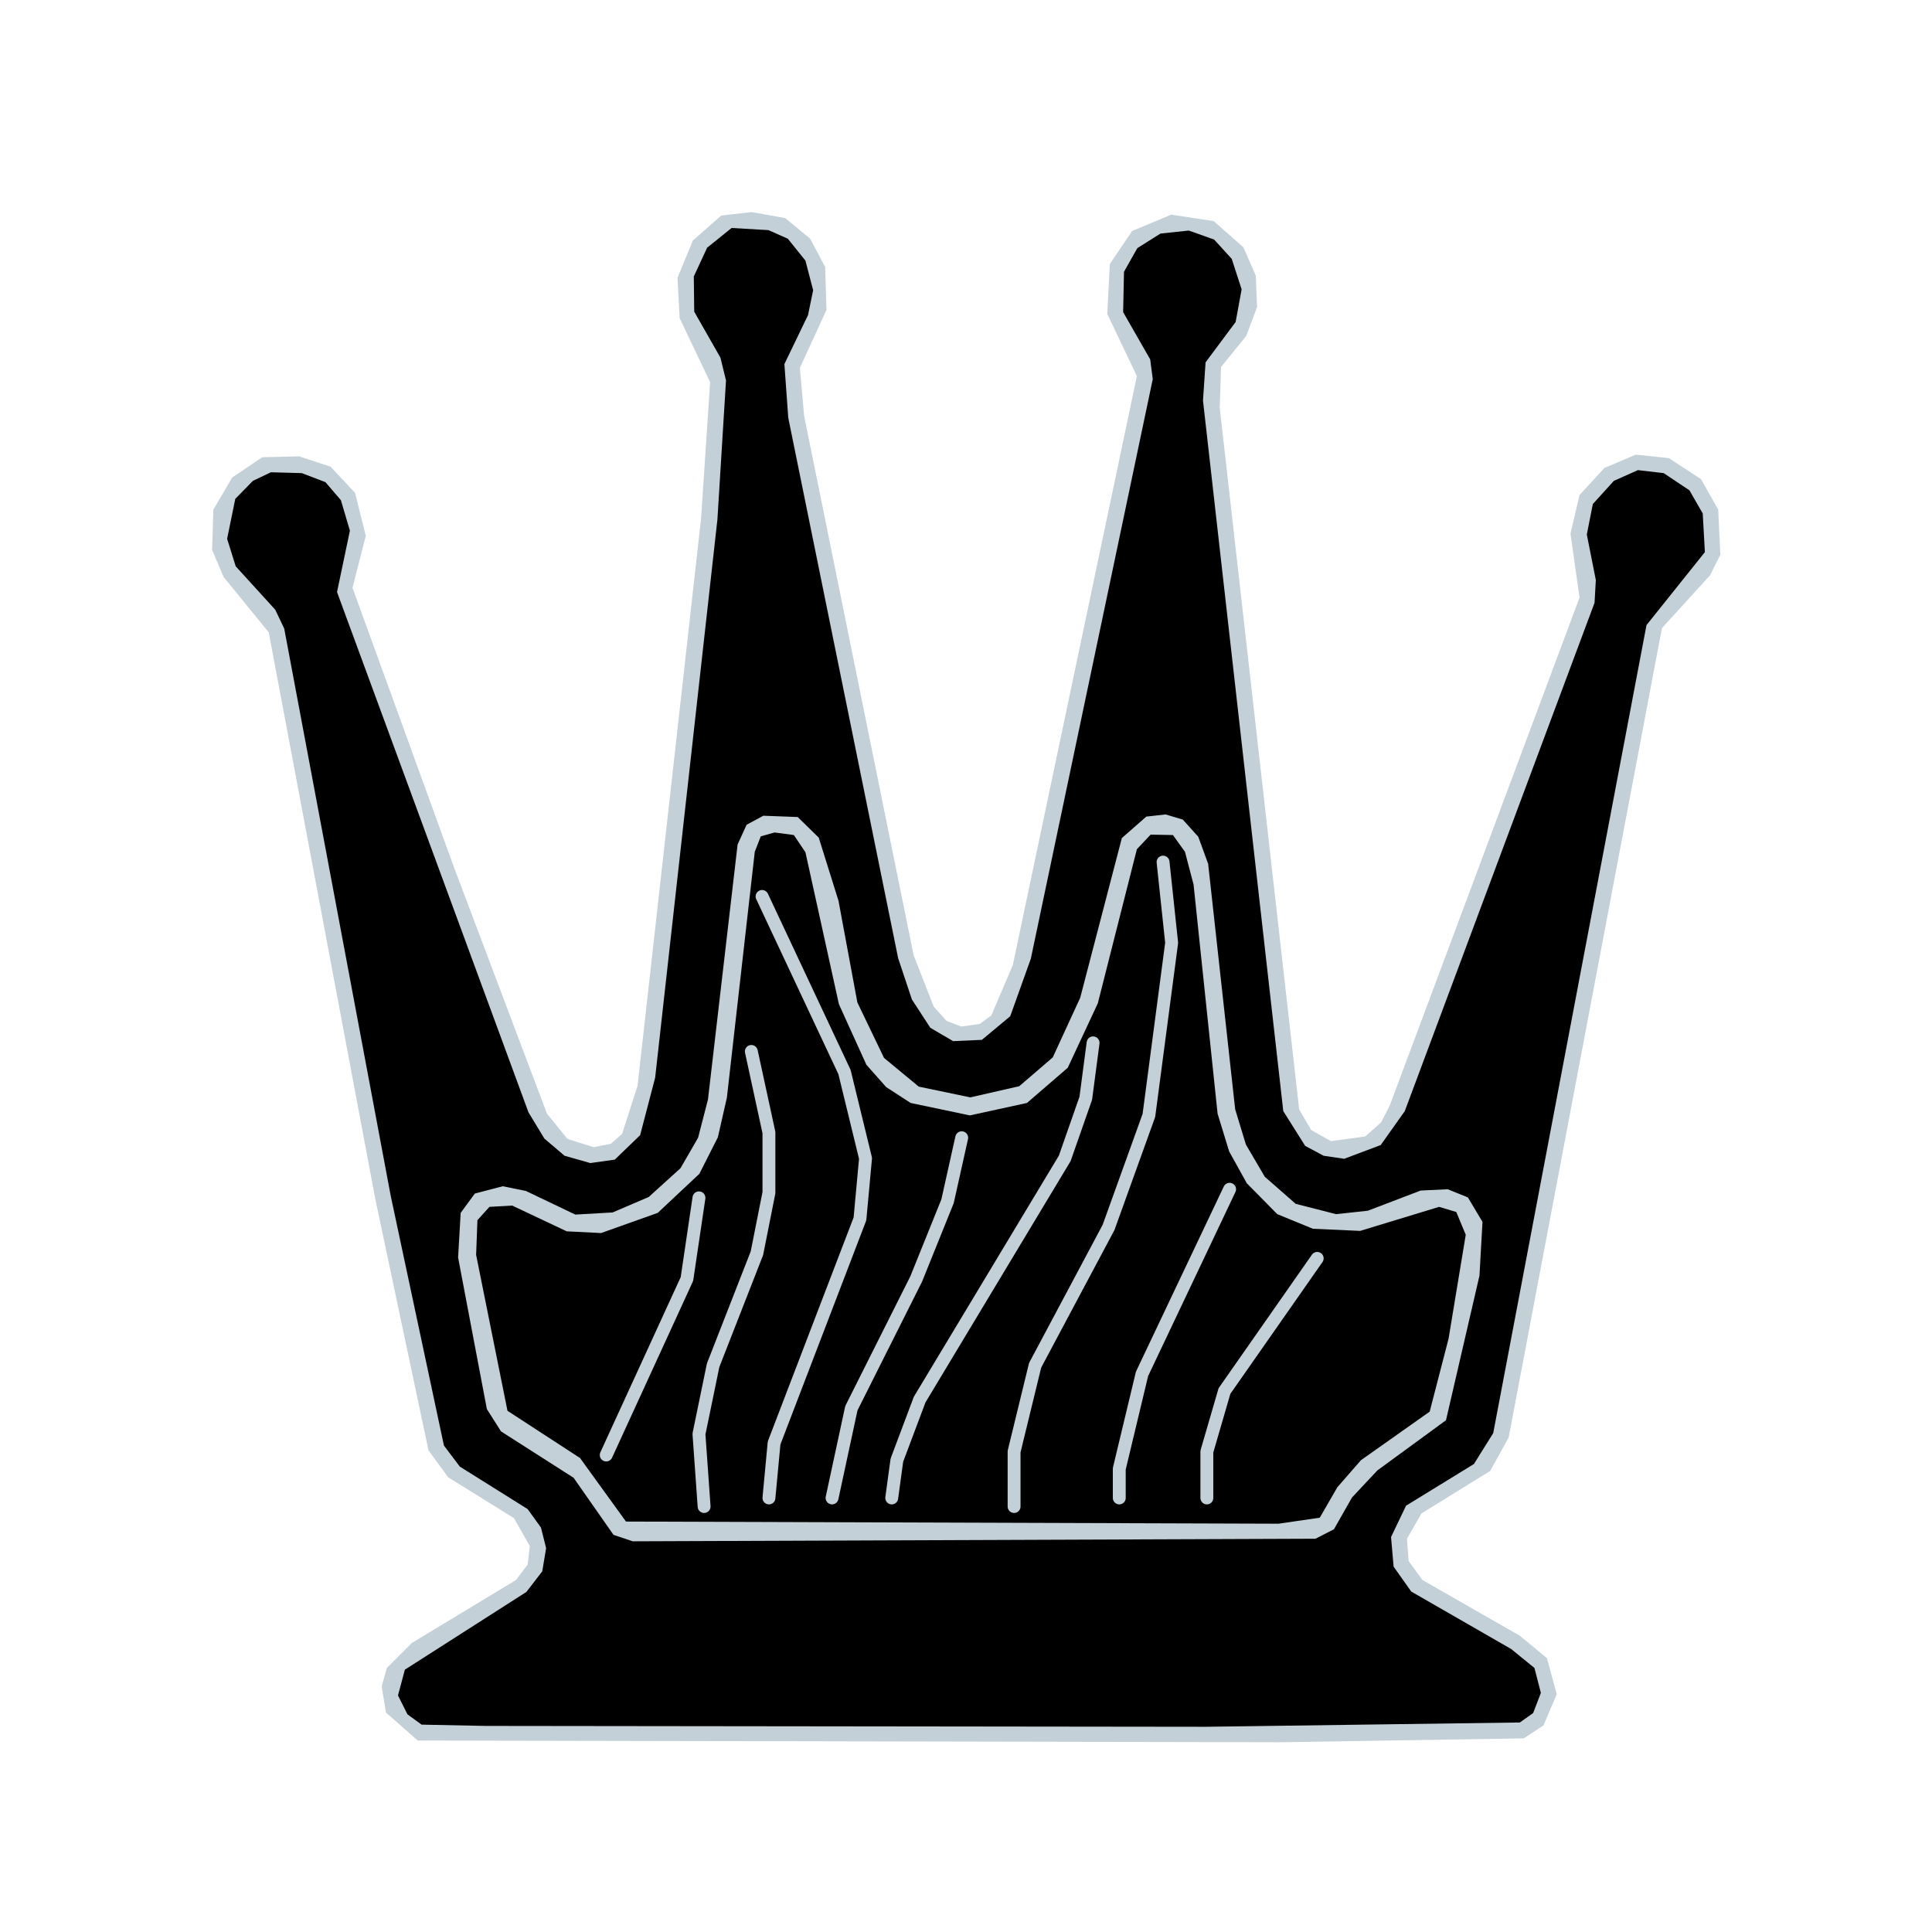
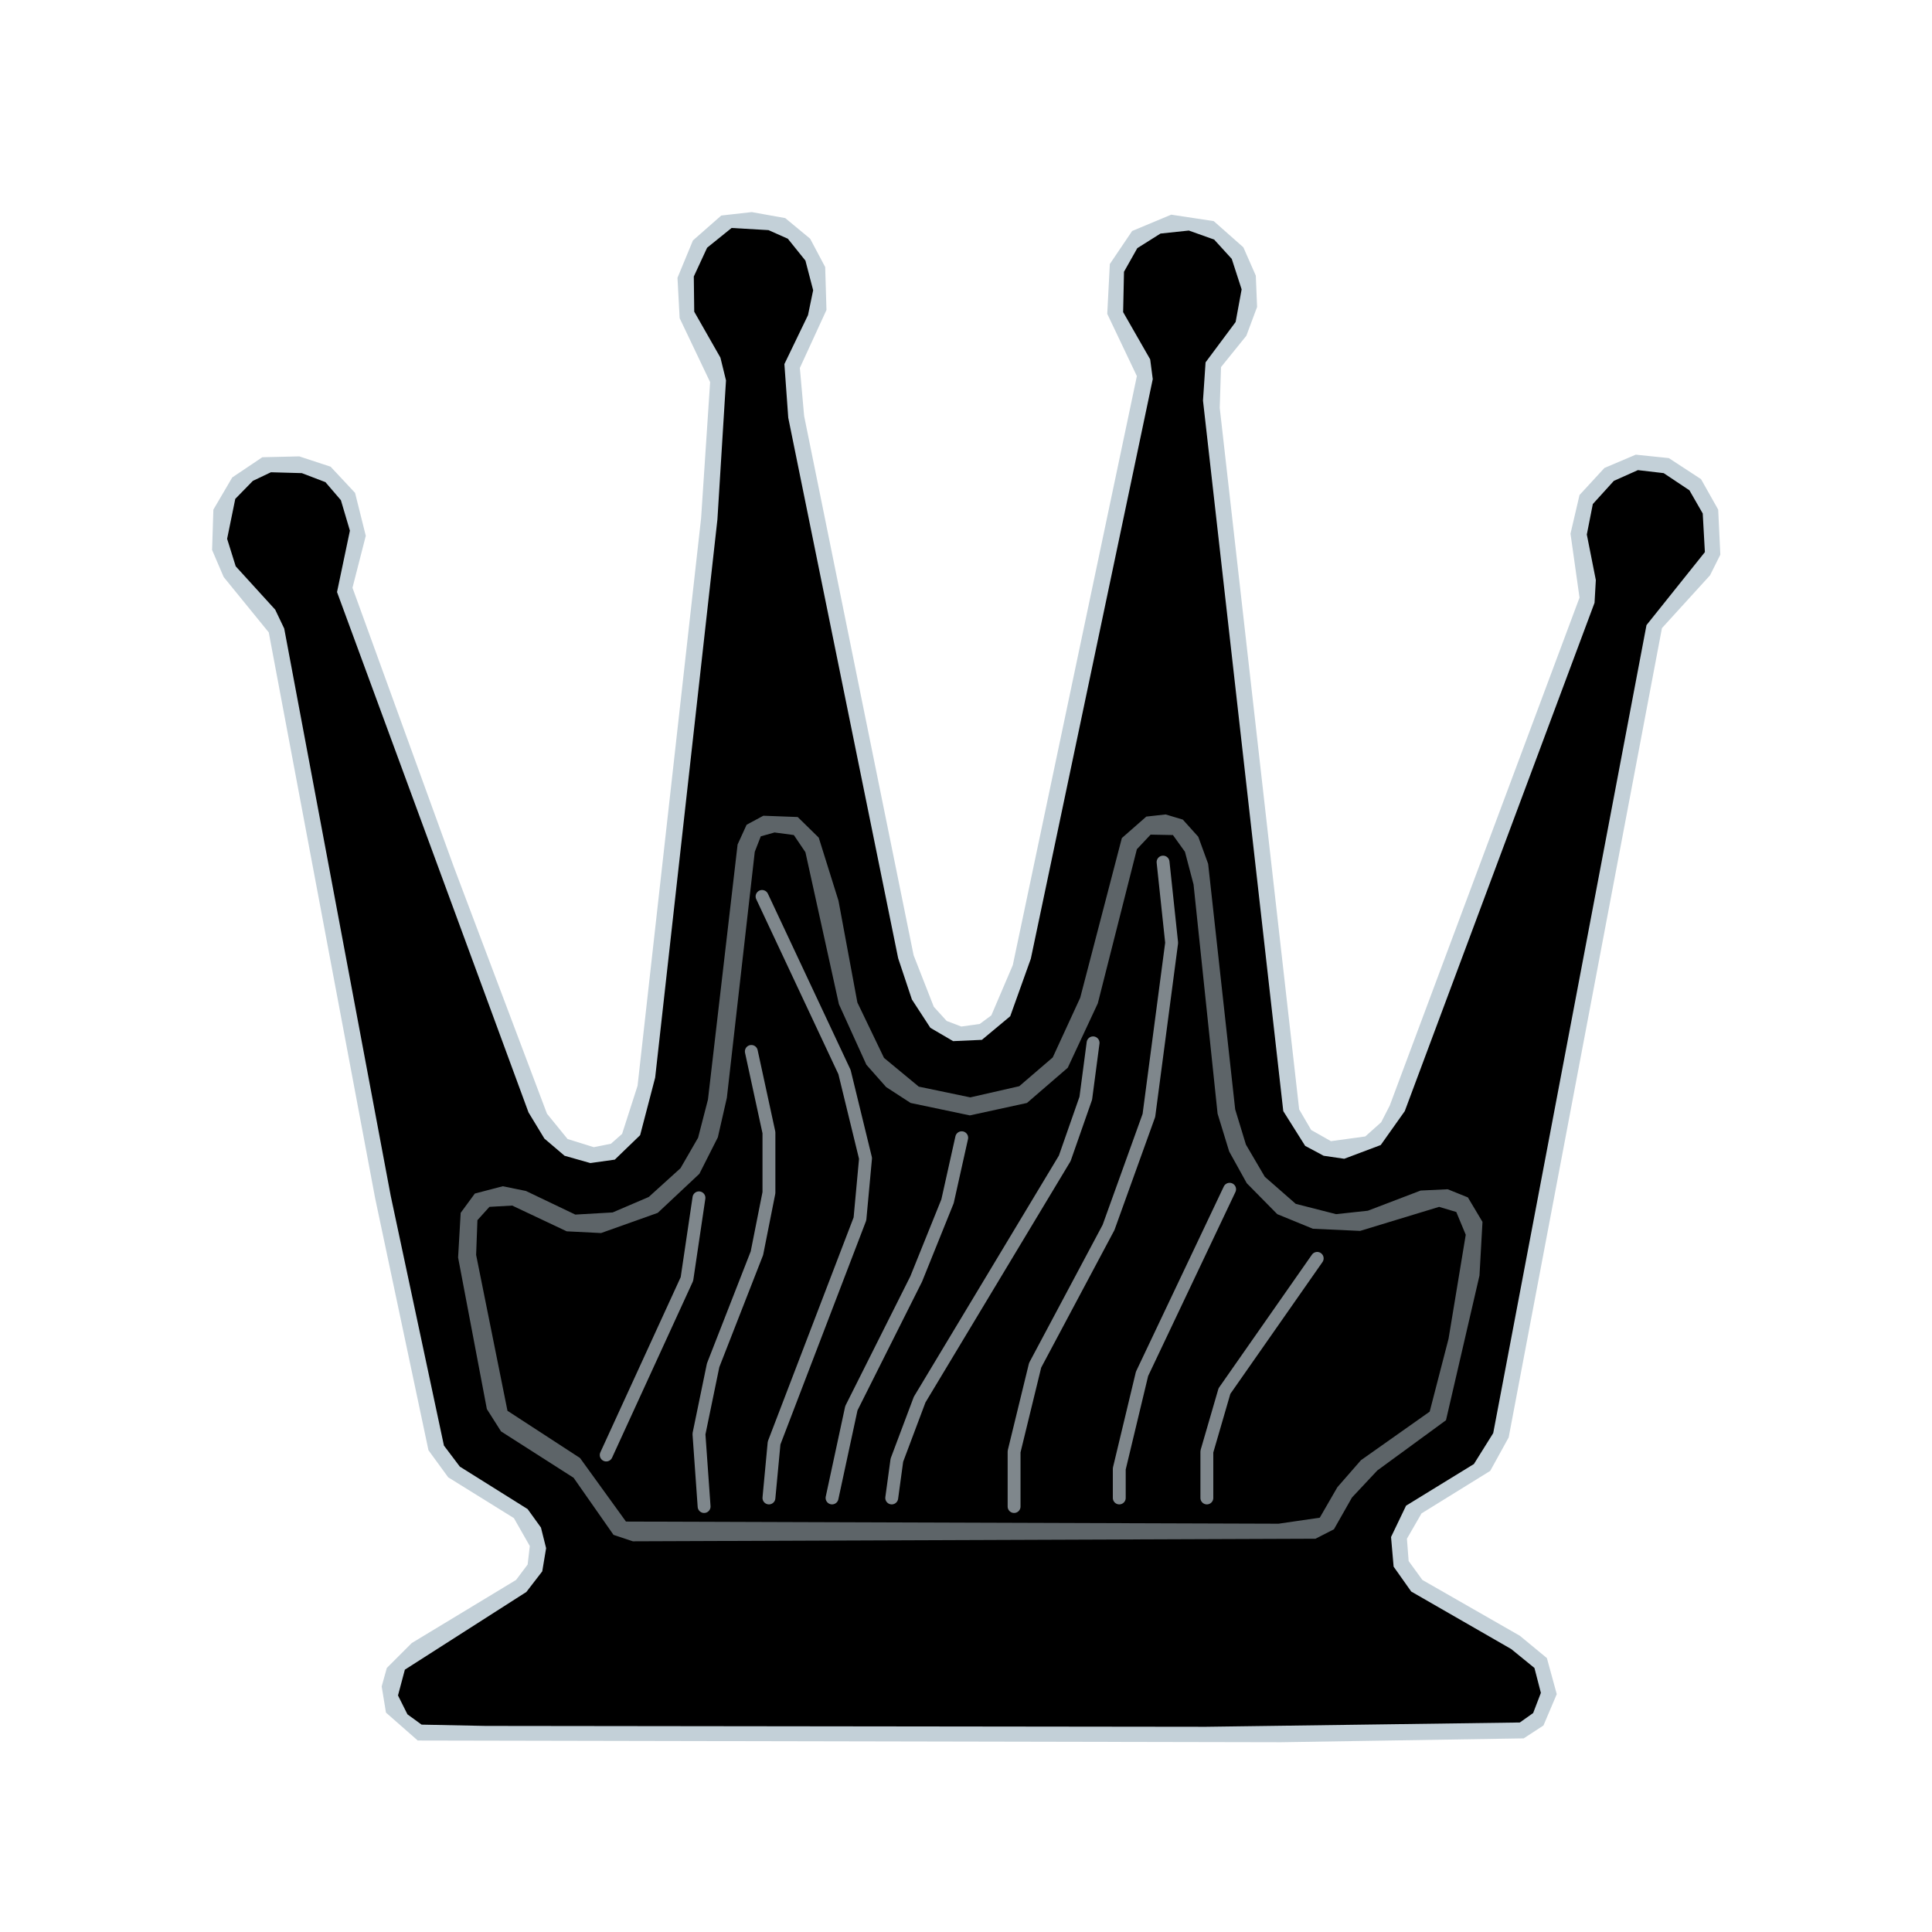
<svg xmlns="http://www.w3.org/2000/svg" viewBox="0 0 45 45" width="45" height="45">
  <path fill="#c3d0d8" d="M9.73 40.54L8.99 39.89L8.89 39.28L9.01 38.85L9.59 38.27L12.02 36.8L12.29 36.44L12.34 36.01L11.97 35.36L10.44 34.41L9.98 33.78L8.74 27.92L6.26 14.73L5.21 13.44L4.94 12.81L4.97 11.87L5.41 11.12L6.11 10.65L6.97 10.63L7.7 10.87L8.27 11.48L8.52 12.48L8.21 13.69L10.57 20.19L12.74 25.94L13.22 26.53L13.83 26.72L14.23 26.64L14.49 26.41L14.85 25.29L16.33 12.07L16.54 8.9L15.83 7.41L15.78 6.47L16.14 5.6L16.8 5.02L17.51 4.94L18.29 5.08L18.87 5.56L19.22 6.22L19.25 7.22L18.63 8.57L18.73 9.69L21.28 22.25L21.75 23.45L22.05 23.78L22.39 23.91L22.82 23.85L23.09 23.65L23.59 22.48L26.48 8.76L25.79 7.31L25.85 6.15L26.37 5.38L27.28 5L28.27 5.15L28.96 5.76L29.25 6.42L29.28 7.15L29.03 7.82L28.44 8.55L28.41 9.5L30.26 25.84L30.54 26.32L31 26.58L31.8 26.47L32.17 26.14L32.37 25.75L36.79 13.92L36.58 12.43L36.79 11.53L37.37 10.9L38.1 10.59L38.87 10.67L39.62 11.16L40.02 11.87L40.07 12.92L39.83 13.4L38.71 14.63L35.14 33.48L34.71 34.26L33.11 35.25L32.77 35.84L32.81 36.36L33.13 36.8L35.4 38.1L36.03 38.62L36.26 39.46L35.95 40.19L35.49 40.49L29.84 40.58Z" />
  <path fill="#000" d="M8.15 12.36L7.85 13.79L12.31 25.91L12.68 26.52L13.15 26.92L13.75 27.09L14.32 27.01L14.91 26.44L15.26 25.1L16.71 12.1L16.91 8.86L16.78 8.33L16.17 7.26L16.16 6.44L16.47 5.77L17.04 5.31L17.9 5.36L18.35 5.56L18.76 6.07L18.94 6.76L18.82 7.34L18.27 8.48L18.36 9.73L20.92 22.32L21.24 23.28L21.67 23.94L22.2 24.25L22.87 24.22L23.53 23.67L24.01 22.33L26.85 8.83L26.79 8.37L26.16 7.27L26.18 6.33L26.49 5.78L27.03 5.44L27.69 5.37L28.28 5.58L28.69 6.03L28.92 6.74L28.78 7.5L28.08 8.44L28.02 9.33L29.89 25.88L30.4 26.69L30.83 26.92L31.31 26.99L32.16 26.67L32.72 25.88L37.14 14.04L37.17 13.51L36.96 12.45L37.1 11.74L37.59 11.2L38.15 10.95L38.75 11.02L39.35 11.42L39.66 11.96L39.71 12.86L38.35 14.56L34.78 33.38L34.33 34.1L32.75 35.07L32.4 35.8L32.46 36.49L32.87 37.07L35.2 38.41L35.74 38.85L35.89 39.43L35.71 39.9L35.4 40.12L28.09 40.22L11.31 40.2L9.82 40.17L9.49 39.93L9.27 39.49L9.43 38.89L12.26 37.08L12.63 36.6L12.72 36.06L12.6 35.58L12.29 35.15L10.71 34.16L10.34 33.67L9.1 27.85L6.62 14.64L6.41 14.2L5.49 13.19L5.29 12.55L5.48 11.62L5.89 11.2L6.31 11L7.03 11.02L7.58 11.23L7.94 11.65Z" />
-   <path fill="#c3d0d8" d="M13.36 34.42L11.67 33.34L11.34 32.82L10.67 29.29L10.73 28.25L11.06 27.8L11.71 27.63L12.25 27.74L13.4 28.29L14.27 28.24L15.11 27.88L15.85 27.21L16.26 26.5L16.49 25.61L17.18 19.67L17.39 19.21L17.78 19L18.58 19.03L19.07 19.51L19.53 20.98L19.97 23.35L20.59 24.64L21.4 25.31L22.6 25.56L23.74 25.3L24.52 24.63L25.16 23.24L26.13 19.52L26.7 19.02L27.15 18.97L27.55 19.09L27.91 19.49L28.14 20.12L28.77 25.84L29.02 26.66L29.46 27.41L30.18 28.04L31.12 28.28L31.86 28.2L33.09 27.73L33.72 27.7L34.19 27.89L34.53 28.46L34.46 29.71L33.68 33.08L32.08 34.25L31.49 34.88L31.07 35.62L30.64 35.84L14.74 35.9L14.29 35.75ZM11.09 29.23L11.82 32.86L13.51 33.96L14.58 35.44L29.78 35.49L30.74 35.35L31.15 34.64L31.7 34.01L33.3 32.88L33.74 31.18L34.14 28.76L33.92 28.23L33.52 28.11L31.68 28.67L30.58 28.62L29.75 28.28L29.04 27.56L28.63 26.82L28.36 25.94L27.8 20.6L27.6 19.84L27.32 19.45L26.8 19.44L26.48 19.78L25.57 23.37L24.87 24.87L23.92 25.69L22.59 25.98L21.21 25.69L20.64 25.32L20.18 24.8L19.54 23.39L18.76 19.85L18.49 19.45L18.04 19.39L17.72 19.48L17.58 19.84L16.93 25.57L16.72 26.49L16.29 27.34L15.32 28.25L14 28.72L13.2 28.68L11.93 28.08L11.4 28.11L11.12 28.42Z" />
-   <path fill="none" stroke="#c3d0d8" stroke-width="0.3" stroke-linecap="round" stroke-linejoin="round" d="M27.09 20.08L27.29 21.96L26.76 25.98L25.82 28.59L24.11 31.8L23.62 33.81L23.62 35.09M17.75 20.88L19.67 24.97L20.16 26.98L20.03 28.39L18.03 33.61L17.91 34.89M25.46 24.29L25.29 25.58L24.8 26.98L21.42 32.6L20.89 34.01L20.77 34.89M17.5 24.49L17.91 26.38L17.91 27.78L17.63 29.19L16.61 31.8L16.28 33.4L16.4 35.09M22.4 26.5L22.07 27.98L21.34 29.79L19.83 32.8L19.38 34.89M28.64 27.7L26.6 32L26.07 34.21L26.07 34.89M16.28 27.9L16 29.79L14.12 33.89M30.68 29.31L28.52 32.4L28.11 33.81L28.11 34.89" />
+   <path fill="#c3d0d8" d="M13.36 34.42L11.67 33.34L11.34 32.82L10.67 29.29L10.73 28.25L11.06 27.8L11.71 27.63L12.25 27.74L13.4 28.29L14.27 28.24L15.11 27.88L15.85 27.21L16.26 26.5L16.49 25.61L17.18 19.67L17.39 19.21L17.78 19L18.58 19.03L19.07 19.51L19.53 20.98L19.97 23.35L20.59 24.64L21.4 25.31L22.6 25.56L23.74 25.3L24.52 24.63L25.16 23.24L26.13 19.52L26.7 19.02L27.15 18.97L27.55 19.09L27.91 19.49L28.14 20.12L28.77 25.84L29.02 26.66L29.46 27.41L30.18 28.04L31.12 28.28L31.86 28.2L33.09 27.73L33.72 27.7L34.19 27.89L34.53 28.46L34.46 29.71L33.68 33.08L32.08 34.25L31.49 34.88L31.07 35.62L30.64 35.84L14.74 35.9L14.29 35.75ZM11.09 29.23L11.82 32.86L13.51 33.96L14.58 35.44L29.78 35.49L30.74 35.35L31.15 34.64L31.7 34.01L33.3 32.88L33.74 31.18L34.14 28.76L33.92 28.23L33.52 28.11L31.68 28.67L30.58 28.62L29.75 28.28L29.04 27.56L28.63 26.82L28.36 25.94L27.8 20.6L27.6 19.84L27.32 19.45L26.8 19.44L26.48 19.78L25.57 23.37L24.87 24.87L23.92 25.69L22.59 25.98L21.21 25.69L20.64 25.32L20.18 24.8L19.54 23.39L18.76 19.85L18.49 19.45L18.04 19.39L17.72 19.48L17.58 19.84L16.93 25.57L16.72 26.49L16.29 27.34L15.32 28.25L14 28.72L13.2 28.68L11.93 28.08L11.4 28.11L11.12 28.42Z" fill-opacity="0.48" />
+   <path fill="none" stroke="#c3d0d8" stroke-width="0.3" stroke-linecap="round" stroke-linejoin="round" d="M27.09 20.08L27.29 21.96L26.76 25.98L25.82 28.59L24.11 31.8L23.62 33.81L23.62 35.09M17.75 20.88L19.67 24.97L20.16 26.98L20.03 28.39L18.03 33.61L17.91 34.89M25.46 24.29L25.29 25.58L24.8 26.98L21.42 32.6L20.89 34.01L20.77 34.89M17.5 24.49L17.91 26.38L17.91 27.78L17.63 29.19L16.61 31.8L16.28 33.4L16.4 35.09M22.4 26.5L22.07 27.98L21.34 29.79L19.83 32.8L19.38 34.89M28.64 27.7L26.6 32L26.07 34.21L26.07 34.89M16.28 27.9L16 29.79L14.12 33.89M30.68 29.31L28.52 32.4L28.11 33.81L28.11 34.89" stroke-opacity="0.65" />
</svg>
